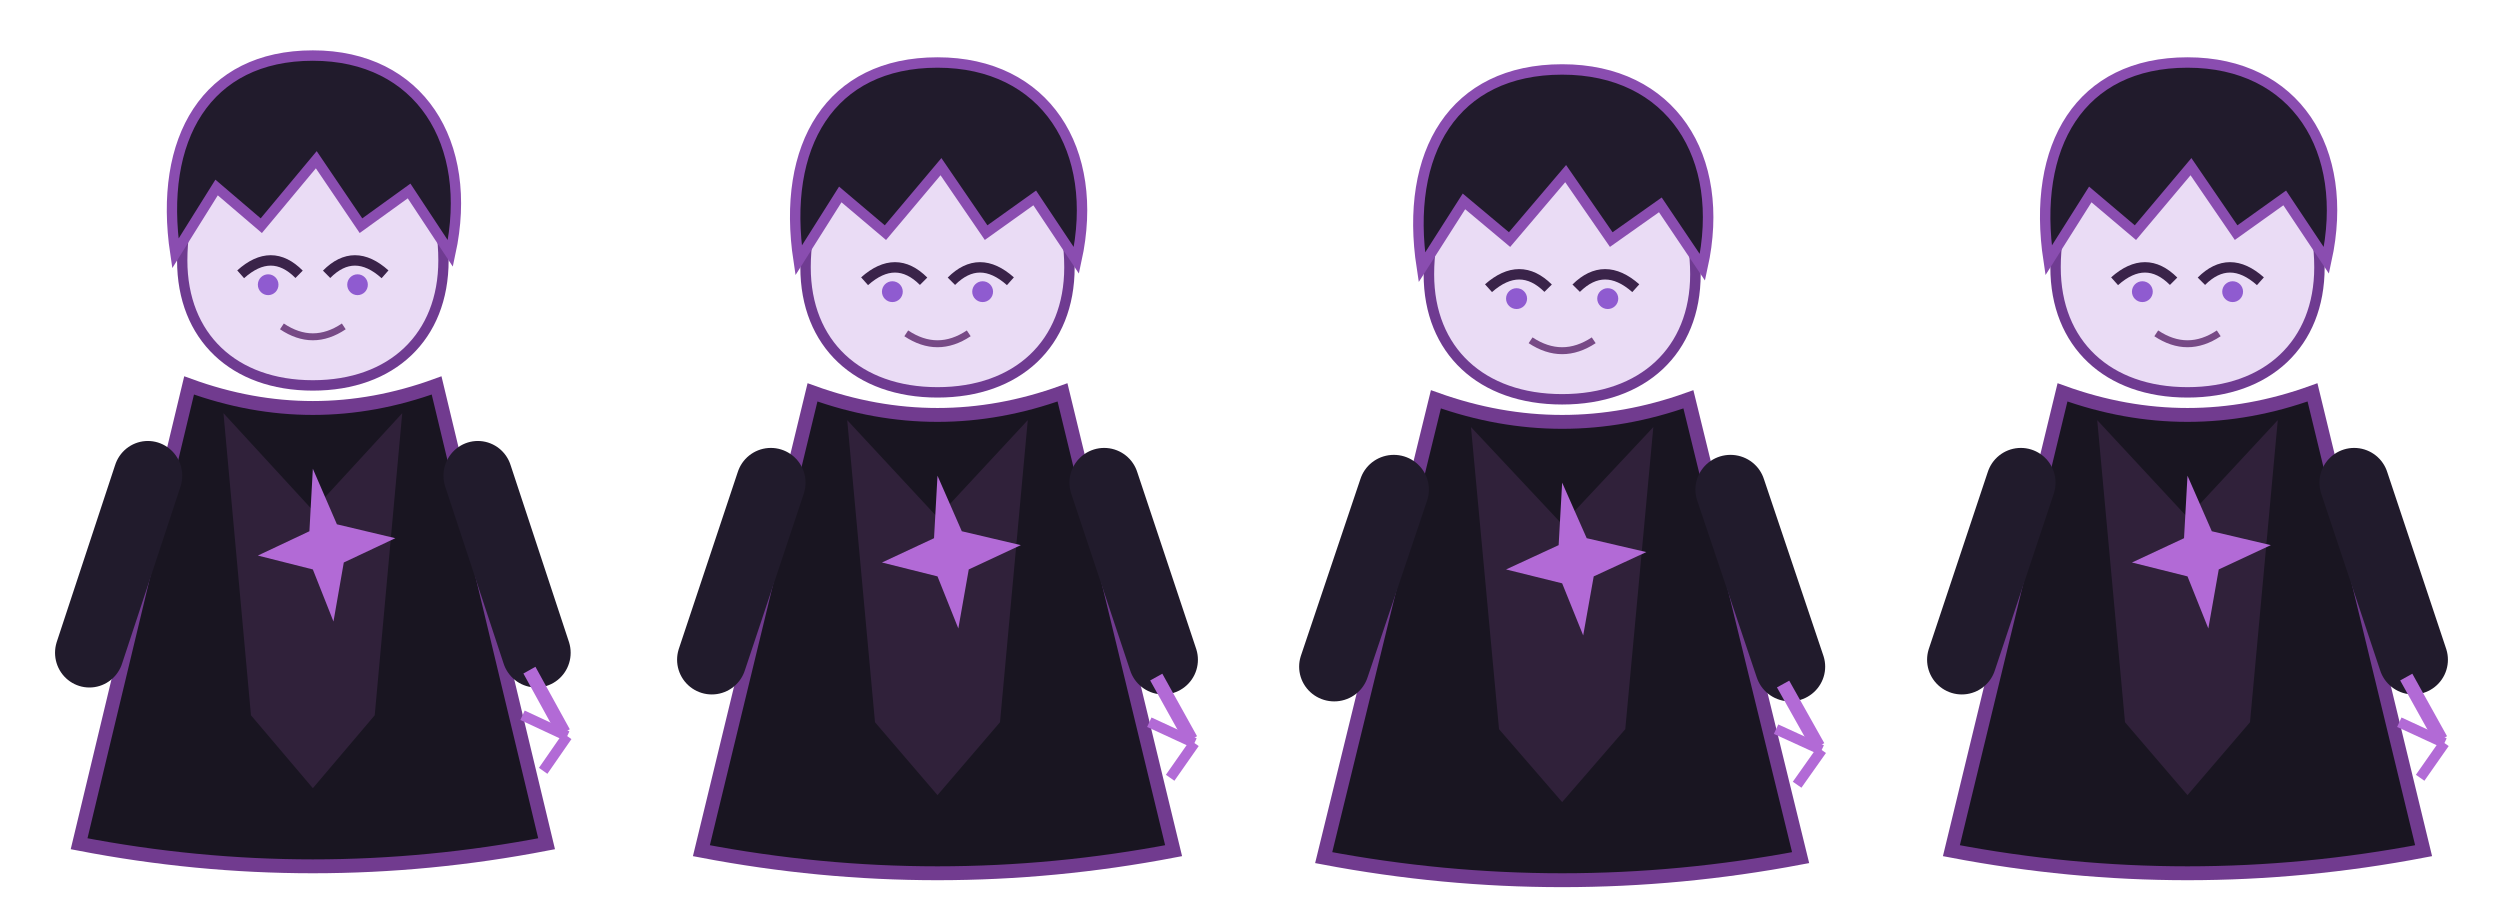
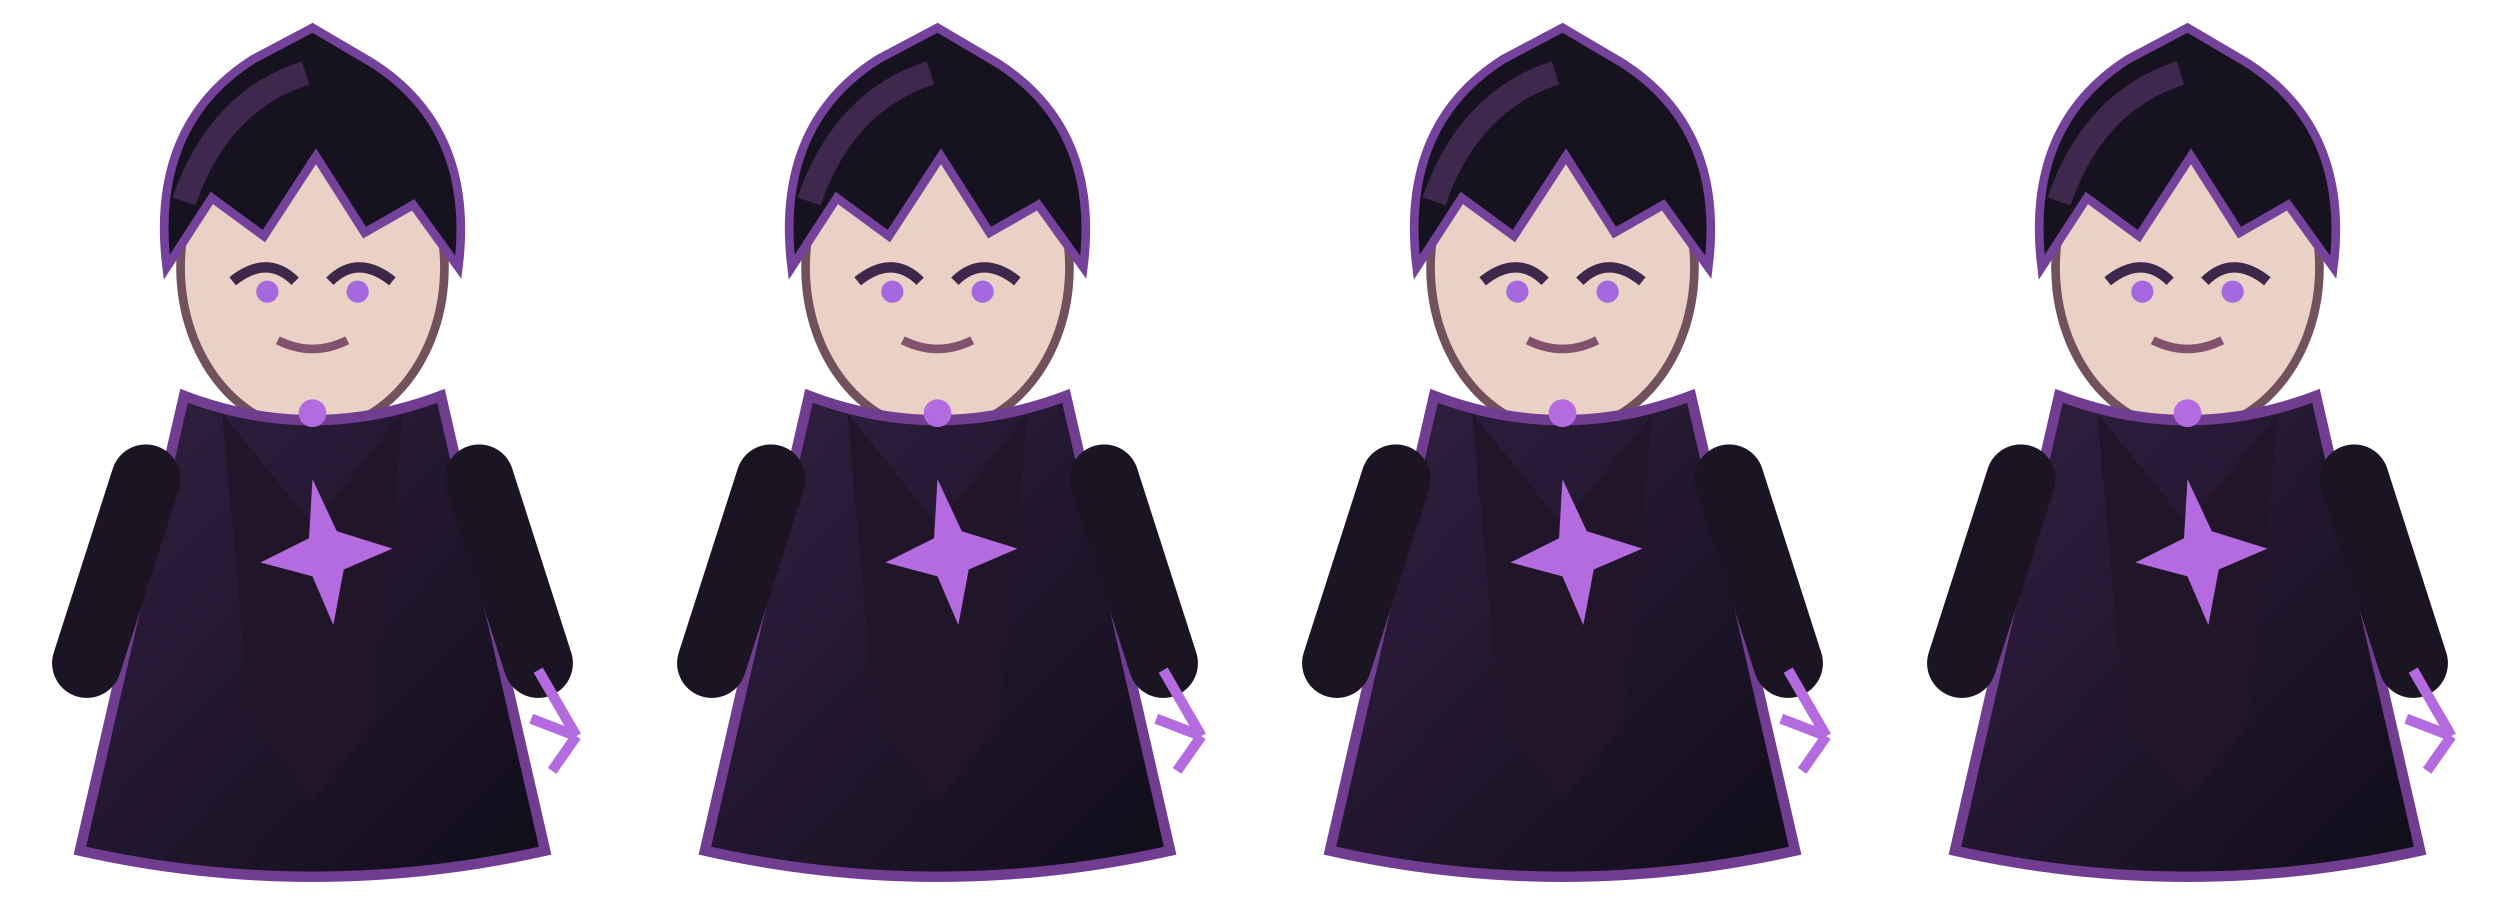
<svg xmlns="http://www.w3.org/2000/svg" width="720" height="260" viewBox="0 0 720 260">
-   <g transform="translate(1,-2) scale(0.99,1)">
+   <g transform="translate(0,0)">
+     <defs>
+       <linearGradient id="skin" x1="0" y1="0" x2="1" y2="1">
+         <stop offset="0" stop-color="#f3d2bc" />
+         <stop offset="1" stop-color="#c99179" />
+       </linearGradient>
+       <linearGradient id="coat" x1="0" y1="0" x2="0.9" y2="1">
+         <stop offset="0" stop-color="#252833" />
+         <stop offset="1" stop-color="#0c0d12" />
+       </linearGradient>
+       <linearGradient id="white" x1="0" y1="0" x2="1" y2="1">
+         <stop offset="0" stop-color="#fffdf7" />
+         <stop offset="1" stop-color="#d9e0eb" />
+       </linearGradient>
+       <linearGradient id="purple" x1="0" y1="0" x2="1" y2="1">
+         <stop offset="0" stop-color="#332044" />
+         <stop offset="1" stop-color="#100d19" />
+       </linearGradient>
+       <linearGradient id="red" x1="0" y1="0" x2="1" y2="1">
+         <stop offset="0" stop-color="#3a1b24" />
+         <stop offset="1" stop-color="#111116" />
+       </linearGradient>
+     </defs>
    <rect width="180" height="260" fill="none" />
-     <path d="M90 36 C66 36 52 53 52 77 C52 99 67 113 90 113 C113 113 128 99 128 77 C128 53 114 36 90 36Z" fill="#eadcf5" stroke="#6f3b91" stroke-width="3" />
-     <path d="M50 75 C45 42 59 18 90 18 C121 18 137 43 130 75 L118 57 L104 67 L91 48 L75 67 L62 56Z" fill="#211b2c" stroke="#8a4db0" stroke-width="3" />
-     <path d="M69 81 Q78 73 86 81 M94 81 Q102 73 111 81" fill="none" stroke="#3a2349" stroke-width="3" />
-     <circle cx="77" cy="84" r="3" fill="#8f5bd0" />
-     <circle cx="103" cy="84" r="3" fill="#8f5bd0" />
-     <path d="M81 96 Q90 102 99 96" fill="none" stroke="#774a86" stroke-width="2" />
-     <path d="M54 113 Q90 126 126 113 L158 245 Q90 258 22 245Z" fill="#191521" stroke="#713b8f" stroke-width="4" />
-     <path d="M64 121 L90 149 L116 121 L108 208 L90 229 L72 208Z" fill="#30213a" />
-     <path d="M90 137 L97 153 L114 157 L99 164 L96 181 L90 166 L74 162 L89 155Z" fill="#b26ad6" />
-     <path d="M42 139 L25 190 M138 139 L155 190" stroke="#211b2c" stroke-width="20" stroke-linecap="round" />
-     <path d="M153 195 L163 213" stroke="#b26ad6" stroke-width="4" />
-     <path d="M164 214 L151 208 M164 214 L157 224" stroke="#b26ad6" stroke-width="3" />
+     <ellipse cx="90" cy="77" rx="38" ry="47" fill="#e9d1c6" stroke="#72505c" stroke-width="2.5" />
+     <path d="M48 77Q43 36 73 17L90 8L107 18Q137 37 132 77L119 59L105 67L91 45L76 68L61 57Z" fill="#17121f" stroke="#74429a" stroke-width="2.5" />
+     <path d="M53 58Q63 29 88 21" fill="none" stroke="#3e284e" stroke-width="7" />
+     <path d="M67 81Q77 73 85 81M95 81Q103 73 113 81" fill="none" stroke="#3d284b" stroke-width="3" />
+     <circle cx="77" cy="84" r="3.2" fill="#a568df" />
+     <circle cx="103" cy="84" r="3.2" fill="#a568df" />
+     <path d="M80 98Q90 103 100 98" fill="none" stroke="#82516e" stroke-width="2.5" />
+     <path d="M53 114Q90 128 127 114L157 245Q90 260 23 245Z" fill="url(#purple)" stroke="#713d91" stroke-width="3" />
+     <path d="M64 119L90 151L116 119L108 208L90 231L72 208Z" fill="#211629" />
+     <path d="M90 138L97 153L113 158L99 164L96 180L90 166L75 162L89 155Z" fill="#b46be0" />
+     <path d="M42 138L25 191M138 138L155 191" stroke="#1b1523" stroke-width="20" stroke-linecap="round" />
+     <path d="M155 193L166 212M166 212L153 207M166 212L159 222" fill="none" stroke="#b46be0" stroke-width="3" />
+     <circle cx="90" cy="119" r="4" fill="#b46be0" />
  </g>
-   <g transform="translate(180,0) scale(1,1)">
+   <g transform="translate(180,0)">
+     <defs>
+       <linearGradient id="skin" x1="0" y1="0" x2="1" y2="1">
+         <stop offset="0" stop-color="#f3d2bc" />
+         <stop offset="1" stop-color="#c99179" />
+       </linearGradient>
+       <linearGradient id="coat" x1="0" y1="0" x2="0.9" y2="1">
+         <stop offset="0" stop-color="#252833" />
+         <stop offset="1" stop-color="#0c0d12" />
+       </linearGradient>
+       <linearGradient id="white" x1="0" y1="0" x2="1" y2="1">
+         <stop offset="0" stop-color="#fffdf7" />
+         <stop offset="1" stop-color="#d9e0eb" />
+       </linearGradient>
+       <linearGradient id="purple" x1="0" y1="0" x2="1" y2="1">
+         <stop offset="0" stop-color="#332044" />
+         <stop offset="1" stop-color="#100d19" />
+       </linearGradient>
+       <linearGradient id="red" x1="0" y1="0" x2="1" y2="1">
+         <stop offset="0" stop-color="#3a1b24" />
+         <stop offset="1" stop-color="#111116" />
+       </linearGradient>
+     </defs>
    <rect width="180" height="260" fill="none" />
-     <path d="M90 36 C66 36 52 53 52 77 C52 99 67 113 90 113 C113 113 128 99 128 77 C128 53 114 36 90 36Z" fill="#eadcf5" stroke="#6f3b91" stroke-width="3" />
-     <path d="M50 75 C45 42 59 18 90 18 C121 18 137 43 130 75 L118 57 L104 67 L91 48 L75 67 L62 56Z" fill="#211b2c" stroke="#8a4db0" stroke-width="3" />
-     <path d="M69 81 Q78 73 86 81 M94 81 Q102 73 111 81" fill="none" stroke="#3a2349" stroke-width="3" />
-     <circle cx="77" cy="84" r="3" fill="#8f5bd0" />
-     <circle cx="103" cy="84" r="3" fill="#8f5bd0" />
-     <path d="M81 96 Q90 102 99 96" fill="none" stroke="#774a86" stroke-width="2" />
-     <path d="M54 113 Q90 126 126 113 L158 245 Q90 258 22 245Z" fill="#191521" stroke="#713b8f" stroke-width="4" />
-     <path d="M64 121 L90 149 L116 121 L108 208 L90 229 L72 208Z" fill="#30213a" />
-     <path d="M90 137 L97 153 L114 157 L99 164 L96 181 L90 166 L74 162 L89 155Z" fill="#b26ad6" />
-     <path d="M42 139 L25 190 M138 139 L155 190" stroke="#211b2c" stroke-width="20" stroke-linecap="round" />
-     <path d="M153 195 L163 213" stroke="#b26ad6" stroke-width="4" />
-     <path d="M164 214 L151 208 M164 214 L157 224" stroke="#b26ad6" stroke-width="3" />
+     <ellipse cx="90" cy="77" rx="38" ry="47" fill="#e9d1c6" stroke="#72505c" stroke-width="2.5" />
+     <path d="M48 77Q43 36 73 17L90 8L107 18Q137 37 132 77L119 59L105 67L91 45L76 68L61 57Z" fill="#17121f" stroke="#74429a" stroke-width="2.5" />
+     <path d="M53 58Q63 29 88 21" fill="none" stroke="#3e284e" stroke-width="7" />
+     <path d="M67 81Q77 73 85 81M95 81Q103 73 113 81" fill="none" stroke="#3d284b" stroke-width="3" />
+     <circle cx="77" cy="84" r="3.2" fill="#a568df" />
+     <circle cx="103" cy="84" r="3.2" fill="#a568df" />
+     <path d="M80 98Q90 103 100 98" fill="none" stroke="#82516e" stroke-width="2.5" />
+     <path d="M53 114Q90 128 127 114L157 245Q90 260 23 245Z" fill="url(#purple)" stroke="#713d91" stroke-width="3" />
+     <path d="M64 119L90 151L116 119L108 208L90 231L72 208Z" fill="#211629" />
+     <path d="M90 138L97 153L113 158L99 164L96 180L90 166L75 162L89 155Z" fill="#b46be0" />
+     <path d="M42 138L25 191M138 138L155 191" stroke="#1b1523" stroke-width="20" stroke-linecap="round" />
+     <path d="M155 193L166 212M166 212L153 207M166 212L159 222" fill="none" stroke="#b46be0" stroke-width="3" />
+     <circle cx="90" cy="119" r="4" fill="#b46be0" />
  </g>
-   <g transform="translate(359,2) scale(1.01,1)">
+   <g transform="translate(360,0)">
+     <defs>
+       <linearGradient id="skin" x1="0" y1="0" x2="1" y2="1">
+         <stop offset="0" stop-color="#f3d2bc" />
+         <stop offset="1" stop-color="#c99179" />
+       </linearGradient>
+       <linearGradient id="coat" x1="0" y1="0" x2="0.9" y2="1">
+         <stop offset="0" stop-color="#252833" />
+         <stop offset="1" stop-color="#0c0d12" />
+       </linearGradient>
+       <linearGradient id="white" x1="0" y1="0" x2="1" y2="1">
+         <stop offset="0" stop-color="#fffdf7" />
+         <stop offset="1" stop-color="#d9e0eb" />
+       </linearGradient>
+       <linearGradient id="purple" x1="0" y1="0" x2="1" y2="1">
+         <stop offset="0" stop-color="#332044" />
+         <stop offset="1" stop-color="#100d19" />
+       </linearGradient>
+       <linearGradient id="red" x1="0" y1="0" x2="1" y2="1">
+         <stop offset="0" stop-color="#3a1b24" />
+         <stop offset="1" stop-color="#111116" />
+       </linearGradient>
+     </defs>
    <rect width="180" height="260" fill="none" />
-     <path d="M90 36 C66 36 52 53 52 77 C52 99 67 113 90 113 C113 113 128 99 128 77 C128 53 114 36 90 36Z" fill="#eadcf5" stroke="#6f3b91" stroke-width="3" />
-     <path d="M50 75 C45 42 59 18 90 18 C121 18 137 43 130 75 L118 57 L104 67 L91 48 L75 67 L62 56Z" fill="#211b2c" stroke="#8a4db0" stroke-width="3" />
-     <path d="M69 81 Q78 73 86 81 M94 81 Q102 73 111 81" fill="none" stroke="#3a2349" stroke-width="3" />
-     <circle cx="77" cy="84" r="3" fill="#8f5bd0" />
-     <circle cx="103" cy="84" r="3" fill="#8f5bd0" />
-     <path d="M81 96 Q90 102 99 96" fill="none" stroke="#774a86" stroke-width="2" />
-     <path d="M54 113 Q90 126 126 113 L158 245 Q90 258 22 245Z" fill="#191521" stroke="#713b8f" stroke-width="4" />
-     <path d="M64 121 L90 149 L116 121 L108 208 L90 229 L72 208Z" fill="#30213a" />
-     <path d="M90 137 L97 153 L114 157 L99 164 L96 181 L90 166 L74 162 L89 155Z" fill="#b26ad6" />
-     <path d="M42 139 L25 190 M138 139 L155 190" stroke="#211b2c" stroke-width="20" stroke-linecap="round" />
-     <path d="M153 195 L163 213" stroke="#b26ad6" stroke-width="4" />
-     <path d="M164 214 L151 208 M164 214 L157 224" stroke="#b26ad6" stroke-width="3" />
+     <ellipse cx="90" cy="77" rx="38" ry="47" fill="#e9d1c6" stroke="#72505c" stroke-width="2.5" />
+     <path d="M48 77Q43 36 73 17L90 8L107 18Q137 37 132 77L119 59L105 67L91 45L76 68L61 57Z" fill="#17121f" stroke="#74429a" stroke-width="2.5" />
+     <path d="M53 58Q63 29 88 21" fill="none" stroke="#3e284e" stroke-width="7" />
+     <path d="M67 81Q77 73 85 81M95 81Q103 73 113 81" fill="none" stroke="#3d284b" stroke-width="3" />
+     <circle cx="77" cy="84" r="3.2" fill="#a568df" />
+     <circle cx="103" cy="84" r="3.2" fill="#a568df" />
+     <path d="M80 98Q90 103 100 98" fill="none" stroke="#82516e" stroke-width="2.5" />
+     <path d="M53 114Q90 128 127 114L157 245Q90 260 23 245Z" fill="url(#purple)" stroke="#713d91" stroke-width="3" />
+     <path d="M64 119L90 151L116 119L108 208L90 231L72 208Z" fill="#211629" />
+     <path d="M90 138L97 153L113 158L99 164L96 180L90 166L75 162L89 155Z" fill="#b46be0" />
+     <path d="M42 138L25 191M138 138L155 191" stroke="#1b1523" stroke-width="20" stroke-linecap="round" />
+     <path d="M155 193L166 212M166 212L153 207M166 212L159 222" fill="none" stroke="#b46be0" stroke-width="3" />
+     <circle cx="90" cy="119" r="4" fill="#b46be0" />
  </g>
-   <g transform="translate(540,0) scale(1,1)">
+   <g transform="translate(540,0)">
+     <defs>
+       <linearGradient id="skin" x1="0" y1="0" x2="1" y2="1">
+         <stop offset="0" stop-color="#f3d2bc" />
+         <stop offset="1" stop-color="#c99179" />
+       </linearGradient>
+       <linearGradient id="coat" x1="0" y1="0" x2="0.9" y2="1">
+         <stop offset="0" stop-color="#252833" />
+         <stop offset="1" stop-color="#0c0d12" />
+       </linearGradient>
+       <linearGradient id="white" x1="0" y1="0" x2="1" y2="1">
+         <stop offset="0" stop-color="#fffdf7" />
+         <stop offset="1" stop-color="#d9e0eb" />
+       </linearGradient>
+       <linearGradient id="purple" x1="0" y1="0" x2="1" y2="1">
+         <stop offset="0" stop-color="#332044" />
+         <stop offset="1" stop-color="#100d19" />
+       </linearGradient>
+       <linearGradient id="red" x1="0" y1="0" x2="1" y2="1">
+         <stop offset="0" stop-color="#3a1b24" />
+         <stop offset="1" stop-color="#111116" />
+       </linearGradient>
+     </defs>
    <rect width="180" height="260" fill="none" />
-     <path d="M90 36 C66 36 52 53 52 77 C52 99 67 113 90 113 C113 113 128 99 128 77 C128 53 114 36 90 36Z" fill="#eadcf5" stroke="#6f3b91" stroke-width="3" />
-     <path d="M50 75 C45 42 59 18 90 18 C121 18 137 43 130 75 L118 57 L104 67 L91 48 L75 67 L62 56Z" fill="#211b2c" stroke="#8a4db0" stroke-width="3" />
-     <path d="M69 81 Q78 73 86 81 M94 81 Q102 73 111 81" fill="none" stroke="#3a2349" stroke-width="3" />
-     <circle cx="77" cy="84" r="3" fill="#8f5bd0" />
-     <circle cx="103" cy="84" r="3" fill="#8f5bd0" />
-     <path d="M81 96 Q90 102 99 96" fill="none" stroke="#774a86" stroke-width="2" />
-     <path d="M54 113 Q90 126 126 113 L158 245 Q90 258 22 245Z" fill="#191521" stroke="#713b8f" stroke-width="4" />
-     <path d="M64 121 L90 149 L116 121 L108 208 L90 229 L72 208Z" fill="#30213a" />
-     <path d="M90 137 L97 153 L114 157 L99 164 L96 181 L90 166 L74 162 L89 155Z" fill="#b26ad6" />
-     <path d="M42 139 L25 190 M138 139 L155 190" stroke="#211b2c" stroke-width="20" stroke-linecap="round" />
-     <path d="M153 195 L163 213" stroke="#b26ad6" stroke-width="4" />
-     <path d="M164 214 L151 208 M164 214 L157 224" stroke="#b26ad6" stroke-width="3" />
+     <ellipse cx="90" cy="77" rx="38" ry="47" fill="#e9d1c6" stroke="#72505c" stroke-width="2.5" />
+     <path d="M48 77Q43 36 73 17L90 8L107 18Q137 37 132 77L119 59L105 67L91 45L76 68L61 57Z" fill="#17121f" stroke="#74429a" stroke-width="2.5" />
+     <path d="M53 58Q63 29 88 21" fill="none" stroke="#3e284e" stroke-width="7" />
+     <path d="M67 81Q77 73 85 81M95 81Q103 73 113 81" fill="none" stroke="#3d284b" stroke-width="3" />
+     <circle cx="77" cy="84" r="3.2" fill="#a568df" />
+     <circle cx="103" cy="84" r="3.2" fill="#a568df" />
+     <path d="M80 98Q90 103 100 98" fill="none" stroke="#82516e" stroke-width="2.5" />
+     <path d="M53 114Q90 128 127 114L157 245Q90 260 23 245Z" fill="url(#purple)" stroke="#713d91" stroke-width="3" />
+     <path d="M64 119L90 151L116 119L108 208L90 231L72 208Z" fill="#211629" />
+     <path d="M90 138L97 153L113 158L99 164L96 180L90 166L75 162L89 155Z" fill="#b46be0" />
+     <path d="M42 138L25 191M138 138L155 191" stroke="#1b1523" stroke-width="20" stroke-linecap="round" />
+     <path d="M155 193L166 212M166 212L153 207M166 212L159 222" fill="none" stroke="#b46be0" stroke-width="3" />
+     <circle cx="90" cy="119" r="4" fill="#b46be0" />
  </g>
</svg>
